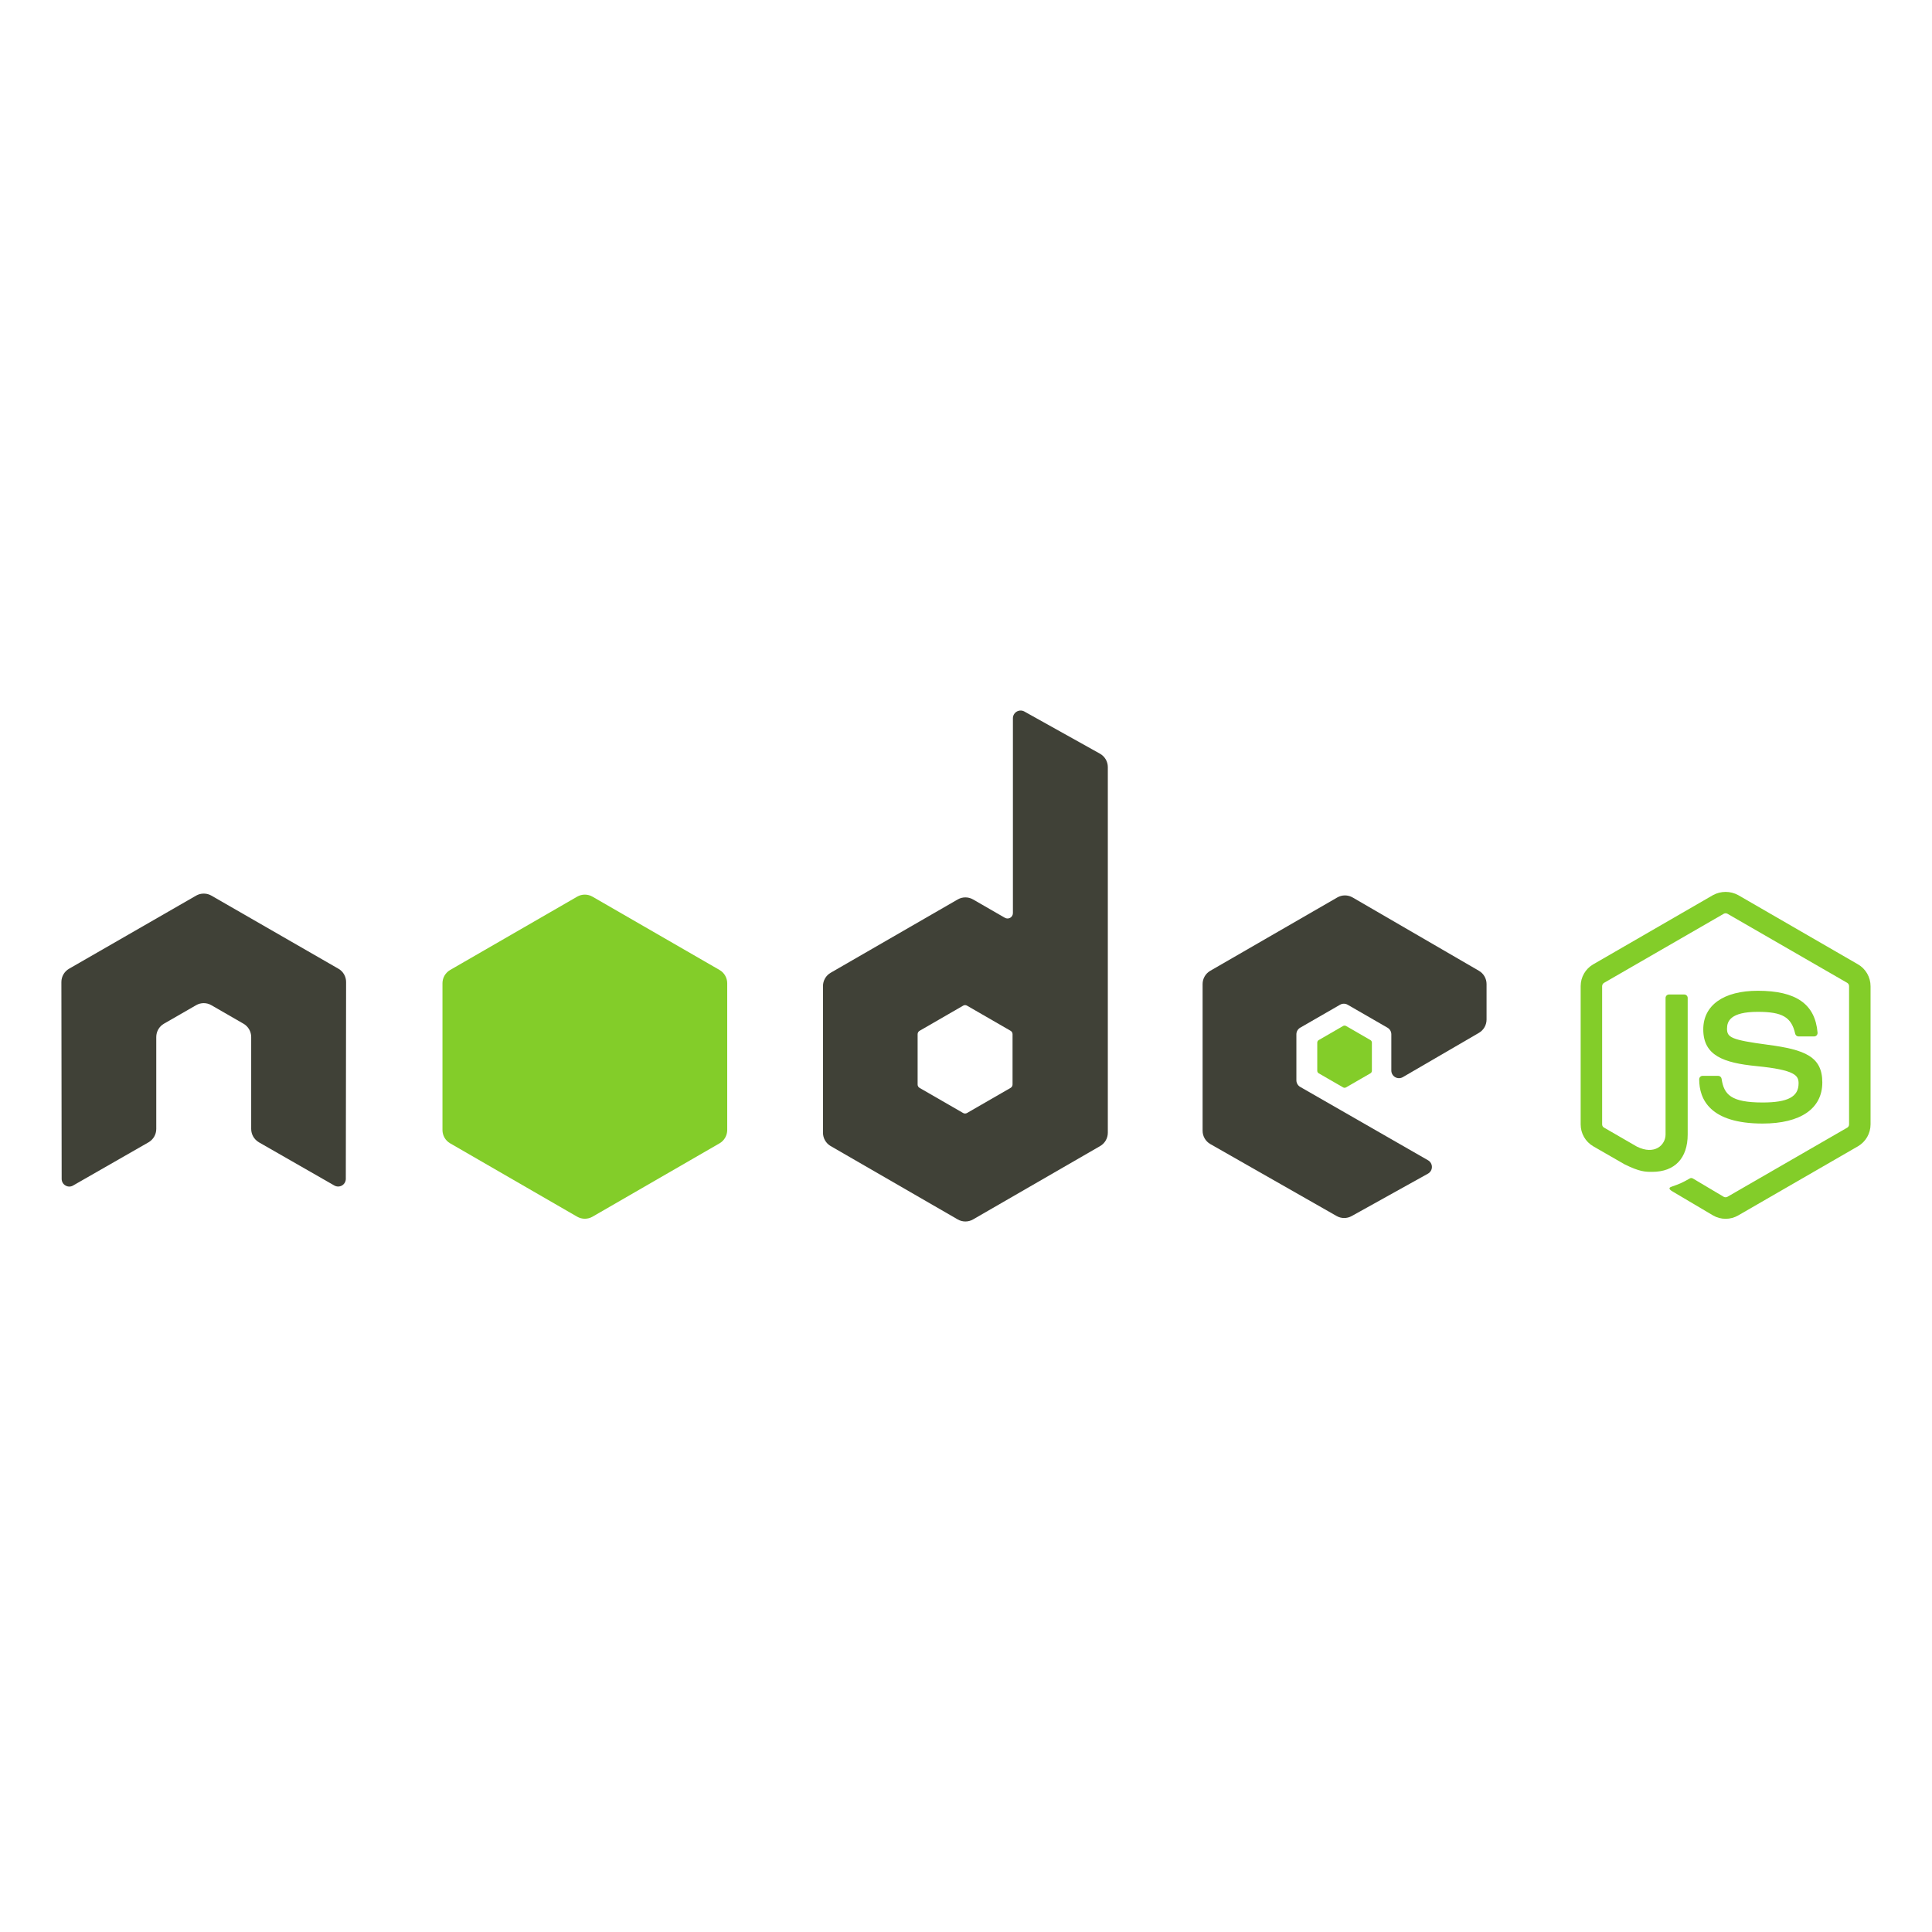
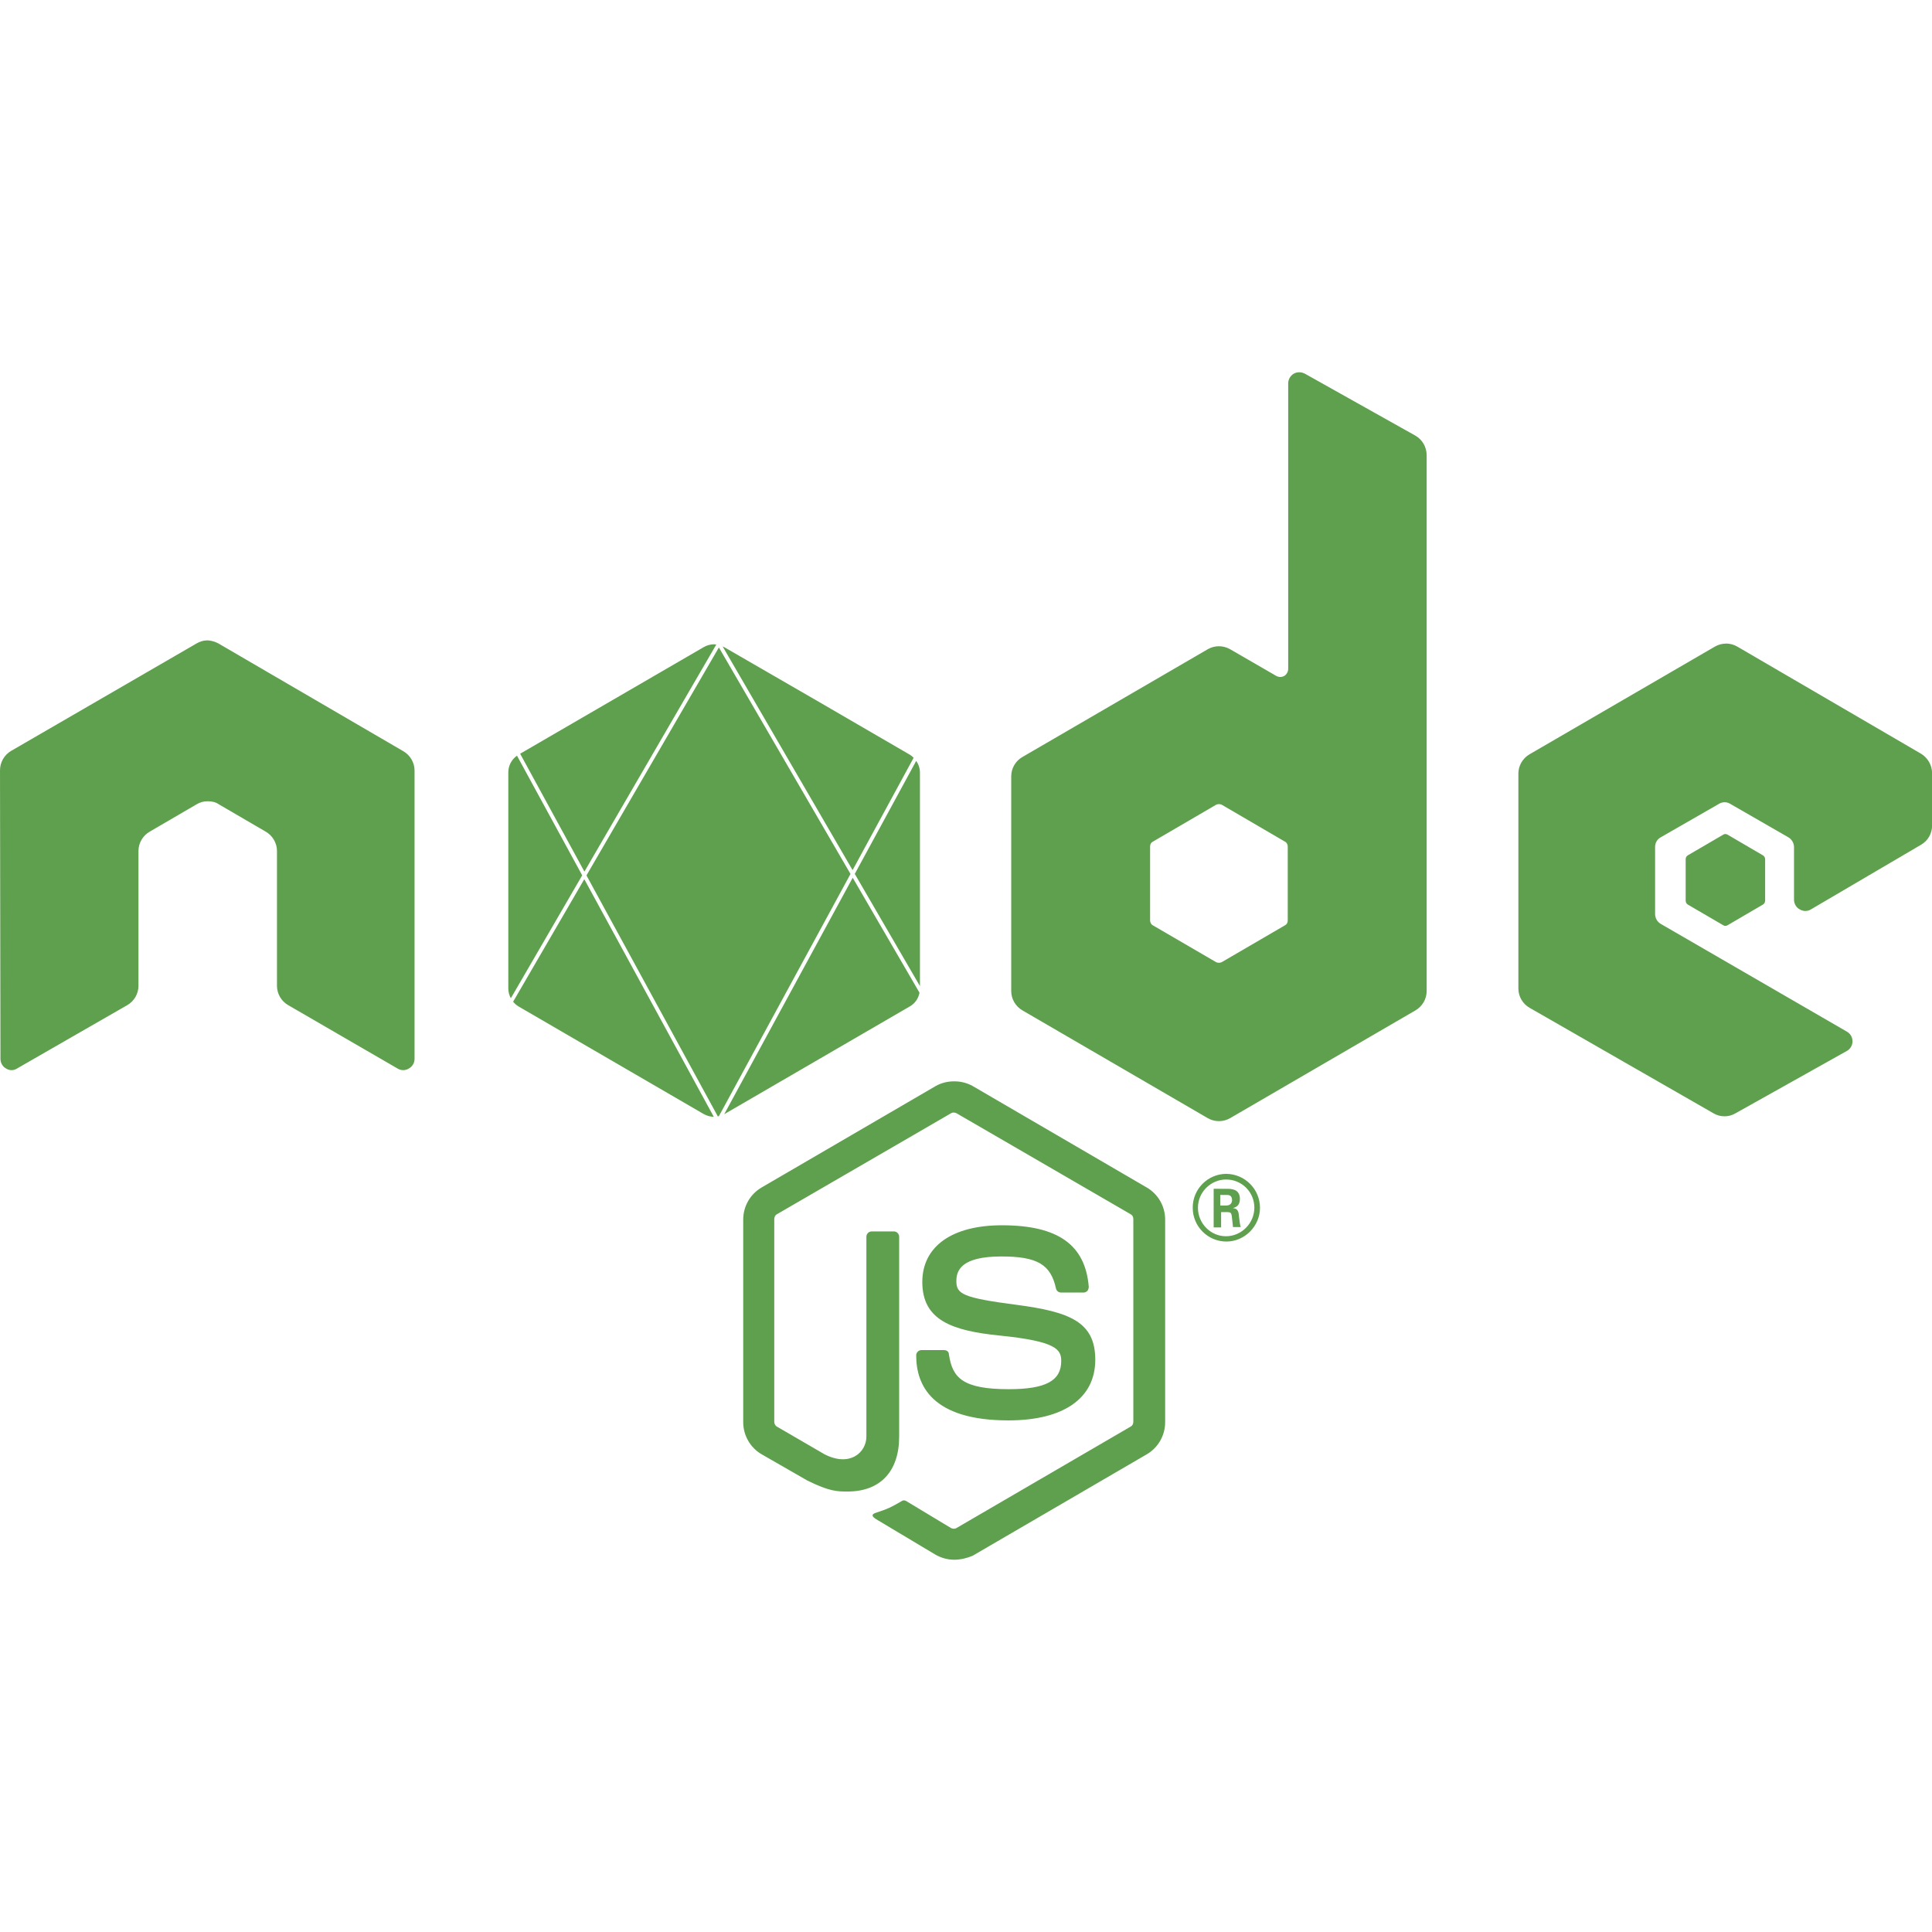
<svg xmlns="http://www.w3.org/2000/svg" viewBox="0 0 128 128">
-   <path fill="#83CD29" d="M114.325 80.749c-.29 0-.578-.076-.832-.224l-2.65-1.568c-.396-.221-.203-.3-.072-.345.528-.184.635-.227 1.198-.545.059-.033.136-.021.197.015l2.035 1.209a.261.261 0 00.246 0l7.937-4.581a.248.248 0 00.122-.215v-9.16a.256.256 0 00-.123-.219l-7.934-4.577a.254.254 0 00-.245 0l-7.933 4.578a.259.259 0 00-.125.218v9.16c0 .088.049.171.125.212l2.174 1.257c1.18.589 1.903-.105 1.903-.803v-9.045c0-.127.103-.228.23-.228h1.007c.125 0 .229.101.229.228v9.045c0 1.574-.857 2.477-2.35 2.477-.459 0-.82 0-1.828-.496l-2.081-1.198a1.676 1.676 0 01-.832-1.448v-9.16c0-.595.317-1.15.832-1.446l7.937-4.587a1.743 1.743 0 011.667 0l7.937 4.587c.514.297.833.852.833 1.446v9.16a1.68 1.68 0 01-.833 1.448l-7.937 4.582a1.651 1.651 0 01-.834.223m2.453-6.311c-3.475 0-4.202-1.595-4.202-2.932a.23.23 0 01.23-.229h1.026a.23.23 0 01.228.194c.154 1.045.617 1.572 2.718 1.572 1.671 0 2.383-.378 2.383-1.266 0-.512-.202-.891-2.8-1.146-2.172-.215-3.515-.694-3.515-2.433 0-1.601 1.35-2.557 3.612-2.557 2.543 0 3.801.883 3.96 2.777a.235.235 0 01-.06.176.236.236 0 01-.168.073h-1.031a.228.228 0 01-.223-.179c-.248-1.1-.848-1.451-2.479-1.451-1.825 0-2.037.637-2.037 1.112 0 .577.25.745 2.715 1.071 2.439.323 3.598.779 3.598 2.494.001 1.733-1.441 2.724-3.955 2.724" />
-   <path fill="#404137" d="M97.982 68.43c.313-.183.506-.517.506-.88v-2.354c0-.362-.192-.696-.506-.879l-8.364-4.856a1.017 1.017 0 00-1.019-.002l-8.416 4.859a1.018 1.018 0 00-.508.88v9.716c0 .365.196.703.514.884l8.363 4.765c.308.177.686.178.997.006l5.058-2.812a.508.508 0 00.006-.885l-8.468-4.86a.507.507 0 01-.256-.44v-3.046c0-.182.097-.349.254-.439l2.637-1.52a.505.505 0 01.507 0l2.637 1.52a.507.507 0 01.255.439v2.396a.507.507 0 00.764.44l5.039-2.932" />
-   <path fill="#83CD29" d="M88.984 67.974a.2.2 0 01.195 0l1.615.933c.06.035.097.1.097.169v1.865c0 .07-.037.134-.097.169l-1.615.932a.194.194 0 01-.195 0l-1.614-.932a.194.194 0 01-.098-.169v-1.865c0-.069.037-.134.098-.169l1.614-.933" />
-   <path fill="#404137" d="M67.083 71.854c0 .09-.048.174-.127.22l-2.89 1.666a.251.251 0 01-.254 0l-2.89-1.666a.255.255 0 01-.127-.22v-3.338c0-.09.049-.175.127-.221l2.89-1.668a.248.248 0 01.255 0l2.891 1.668a.258.258 0 01.126.221v3.338zm.781-24.716a.511.511 0 00-.756.444v12.915a.359.359 0 01-.177.308.359.359 0 01-.356 0l-2.108-1.215a1.017 1.017 0 00-1.015 0l-8.418 4.858a1.018 1.018 0 00-.509.881v9.719c0 .363.194.698.508.881l8.418 4.861c.314.182.702.182 1.017 0l8.42-4.861a1.02 1.02 0 00.508-.881V50.821c0-.368-.2-.708-.521-.888l-5.011-2.795" />
-   <path fill="#83CD29" d="M38.238 59.407a1.014 1.014 0 011.016 0l8.418 4.857c.314.182.508.518.508.881v9.722c0 .363-.194.699-.508.881l-8.417 4.861a1.02 1.02 0 01-1.017 0l-8.415-4.861a1.02 1.02 0 01-.508-.881v-9.723c0-.362.194-.698.508-.88l8.415-4.857" />
-   <path fill="#404137" d="M22.93 65.064c0-.366-.192-.702-.508-.883l-8.415-4.843a.99.99 0 00-.464-.133h-.087a.993.993 0 00-.464.133l-8.416 4.843a1.02 1.02 0 00-.509.883l.018 13.04c0 .182.095.351.254.439a.487.487 0 00.505 0l5-2.864c.316-.188.509-.519.509-.882v-6.092c0-.364.192-.699.507-.881l2.13-1.226a.994.994 0 01.508-.137c.174 0 .352.044.507.137l2.128 1.226c.315.182.509.517.509.881v6.092c0 .363.195.696.509.882l5 2.864a.508.508 0 00.76-.439l.019-13.04" />
+   <path fill="#5fa04e" d="M86.072 24.664a.71.71 0 0 0-.351.09.755.755 0 0 0-.375.637v18.93a.564.564 0 0 1-.264.464.549.549 0 0 1-.52 0l-3.066-1.773a1.486 1.486 0 0 0-1.478 0L67.75 50.146a1.48 1.48 0 0 0-.754 1.28v14.238c0 .524.291 1.021.754 1.283l12.27 7.135a1.486 1.486 0 0 0 1.476 0l12.27-7.135c.463-.262.754-.759.754-1.283V30.168c0-.553-.291-1.05-.754-1.31l-7.32-4.104a.836.836 0 0 0-.374-.09zM13.686 42.43c-.23 0-.461.086-.663.2L.753 49.739A1.493 1.493 0 0 0 0 51.047l.03 19.101c0 .263.142.526.374.643a.656.656 0 0 0 .725 0l7.295-4.193a1.48 1.48 0 0 0 .75-1.282v-8.939c0-.524.29-1.021.754-1.283l3.095-1.805a1.39 1.39 0 0 1 .752-.203c.26 0 .522.057.725.203l3.096 1.805c.463.262.754.759.754 1.283v8.94c0 .522.288 1.02.75 1.28l7.236 4.194a.704.704 0 0 0 .752 0 .724.724 0 0 0 .377-.643V51.047c0-.524-.29-1.02-.754-1.283L14.47 42.63a1.763 1.763 0 0 0-.664-.201h-.121zm100.67.207v.002l-.002.002c-.253 0-.505.065-.737.197l-12.271 7.13c-.463.264-.75.759-.75 1.284v14.24c0 .524.287 1.02.75 1.281l12.183 6.989a1.43 1.43 0 0 0 1.448 0l7.38-4.133a.724.724 0 0 0 .375-.643.724.724 0 0 0-.375-.64L110.03 61.21a.76.76 0 0 1-.375-.645V56.11a.72.72 0 0 1 .375-.638l3.854-2.213a.705.705 0 0 1 .752 0l3.845 2.213a.762.762 0 0 1 .377.638v3.494c0 .263.144.525.375.641a.704.704 0 0 0 .754 0l7.291-4.28a1.46 1.46 0 0 0 .727-1.28V51.22c0-.524-.292-1.019-.727-1.282l-12.181-7.101a1.499 1.499 0 0 0-.74-.201zm-67.043.049a1.374 1.374 0 0 0-.682.183l-12.17 7.067 4.258 7.81L47.457 42.7a2 2 0 0 0-.143-.013h-.002zm.566.148 8.607 14.814 4.045-7.445a1.34 1.34 0 0 0-.25-.201l-6.271-3.643-6.037-3.488c-.03-.015-.063-.025-.094-.037zm-.25.06-8.774 15.104 8.702 15.965c.024-.005.048-.007.072-.014l8.719-16.047-8.72-15.007zm-13.377 7.172a1.35 1.35 0 0 0-.576 1.123V65.49c0 .228.062.45.168.647l4.728-8.143-4.32-7.928zm26.45.342-4.071 7.49 4.318 7.434V51.189c0-.28-.092-.553-.248-.78zm20.056 2.865c.065 0 .13.015.19.045l4.193 2.448c.116.058.175.201.175.318v4.893c0 .146-.06.264-.175.322l-4.196 2.445a.431.431 0 0 1-.377 0l-4.195-2.443c-.116-.058-.176-.205-.176-.322v-4.893c0-.146.061-.261.176-.32l4.195-2.448a.425.425 0 0 1 .19-.045zm33.555 1.98a.26.26 0 0 0-.145.046l-2.346 1.369a.3.3 0 0 0-.142.26v2.74c0 .116.055.204.142.262l2.346 1.369a.262.262 0 0 0 .289 0l2.344-1.37a.308.308 0 0 0 .144-.261V56.93a.303.303 0 0 0-.144-.26l-2.344-1.371a.26.26 0 0 0-.144-.043v-.002zm-57.819 2.9-8.512 15.665.014-.007 12.287-7.137c.343-.194.563-.526.637-.903l-4.426-7.619zm-17.783.095-4.715 8.117c.1.123.217.23.35.31L46.5 73.737l.13.075h.003a1.377 1.377 0 0 0 .3.126c.031.01.062.015.092.022.06.013.118.022.178.027.029.003.057.002.086.002l-8.578-15.74zm24.51 13.393c-.427 0-.853.1-1.215.304l-11.55 6.73A2.457 2.457 0 0 0 49.24 80.8v13.42c0 .874.463 1.689 1.215 2.127l3.041 1.746c1.475.728 1.995.724 2.66.724 2.17 0 3.416-1.338 3.416-3.638V81.936a.356.356 0 0 0-.345-.352h-1.475a.356.356 0 0 0-.352.352v13.248c0 1.019-1.066 2.039-2.773 1.166l-3.156-1.834c-.116-.058-.174-.207-.174-.323V80.768c0-.116.058-.263.174-.32l11.545-6.696c.087-.058.232-.058.35 0l11.544 6.695c.115.06.176.176.176.32v13.424c0 .145-.06.265-.176.323l-11.547 6.726c-.087.058-.232.058-.35 0l-2.949-1.777c-.088-.058-.204-.086-.29-.03-.81.468-.953.528-1.735.79-.174.058-.463.172.115.492l3.852 2.303c.376.203.78.318 1.215.318.434 0 .866-.115 1.213-.26L75.98 96.35a2.463 2.463 0 0 0 1.215-2.13V80.8c0-.874-.463-1.686-1.215-2.123l-11.546-6.73a2.488 2.488 0 0 0-1.213-.305zm18.027 6.129a2.236 2.236 0 0 0-2.227 2.244 2.236 2.236 0 0 0 2.227 2.242c1.217 0 2.23-1.02 2.23-2.242a2.254 2.254 0 0 0-2.23-2.243v-.001zm-.03.376h.003a1.86 1.86 0 0 1 1.883 1.868c0 1.02-.841 1.89-1.883 1.89-1.012 0-1.854-.842-1.854-1.89s.87-1.866 1.852-1.868zm-.81.614v2.56h.494v-1.013h.438c.174 0 .23.058.26.203 0 .03.086.669.086.785h.52c-.06-.116-.087-.468-.116-.672-.028-.32-.056-.551-.404-.58.174-.059.46-.145.46-.611 0-.67-.58-.67-.869-.67l-.869-.002zm.438.408h.402c.146 0 .379 0 .379.35 0 .116-.059.35-.379.35h-.402v-.7zm-14.469 2.01c-3.3 0-5.272 1.399-5.272 3.758 0 2.534 1.969 3.228 5.124 3.548 3.79.38 4.08.935 4.08 1.692 0 1.31-1.042 1.861-3.473 1.861-3.068 0-3.735-.757-3.967-2.299 0-.176-.14-.29-.314-.29H61.05a.35.35 0 0 0-.35.35c0 1.98 1.044 4.307 6.11 4.307 3.645 0 5.755-1.456 5.755-4.02 0-2.503-1.68-3.174-5.238-3.64-3.59-.466-3.965-.728-3.965-1.572 0-.699.32-1.629 2.98-1.629 2.375 0 3.272.524 3.62 2.125a.34.34 0 0 0 .316.264h1.534c.087 0 .177-.057.236-.115a.476.476 0 0 0 .086-.264c-.231-2.795-2.053-4.076-5.758-4.076z">
+     </path>
</svg>
